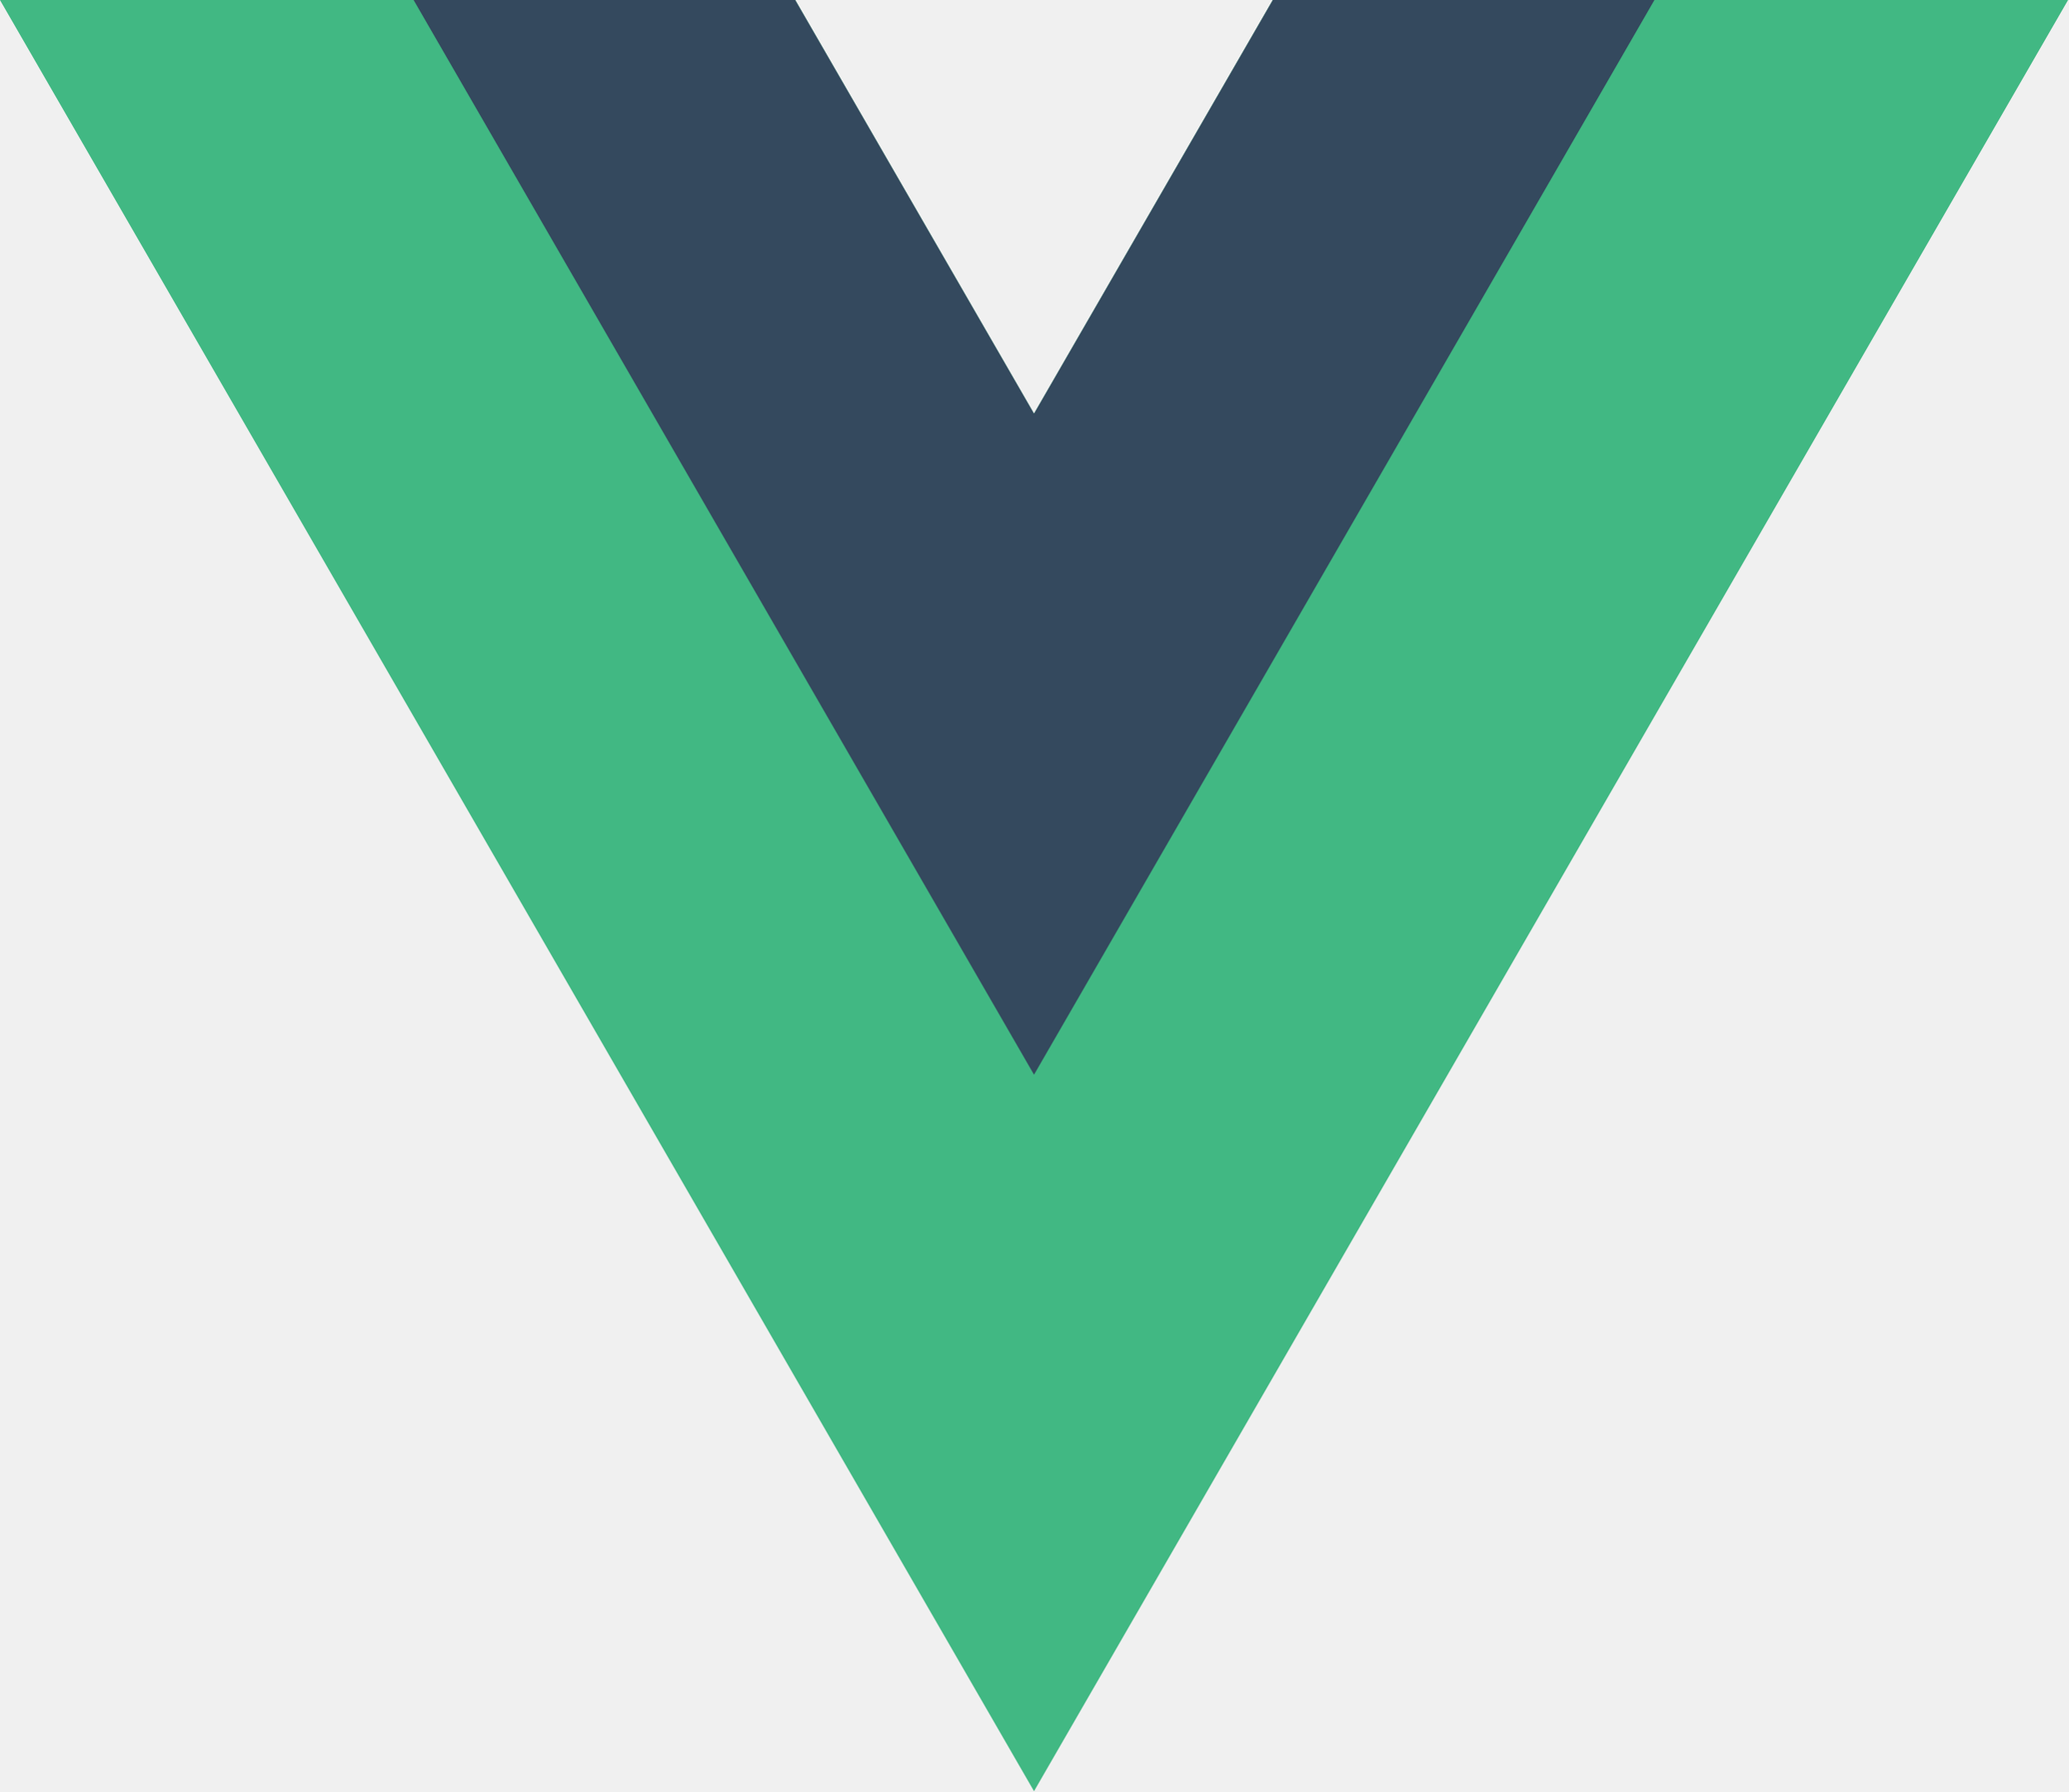
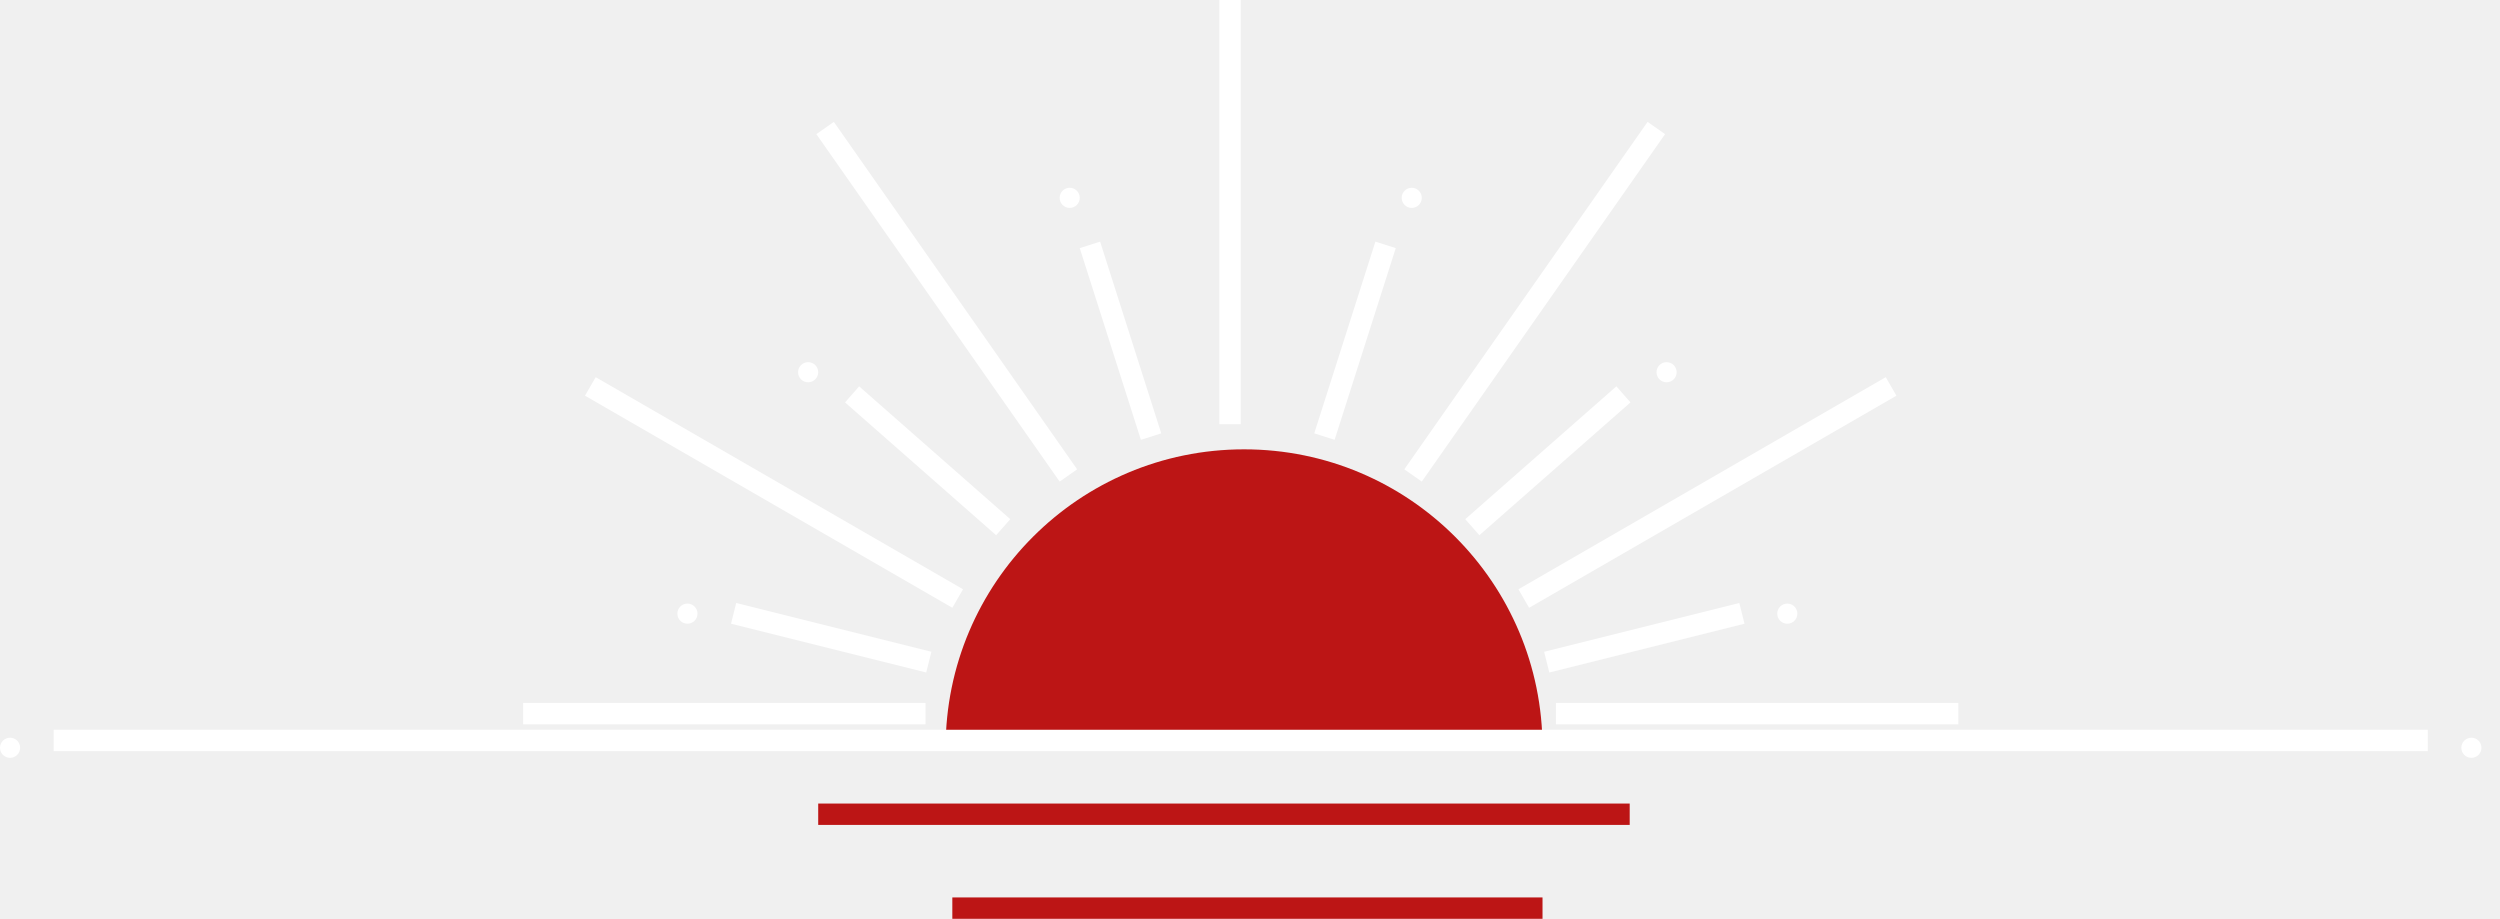
- <svg xmlns="http://www.w3.org/2000/svg" viewBox="0 0 261.76 226.69">
-   <path d="M161.096.001l-30.225 52.351L100.647.001H-.005l130.877 226.688L261.749.001z" fill="#41b883" />
-   <path d="M161.096.001l-30.225 52.351L100.647.001H52.346l78.526 136.01L209.398.001z" fill="#34495e" />
+ <svg xmlns="http://www.w3.org/2000/svg" width="117" height="43" viewBox="0 0 117 43" fill="none">
+   <path d="M72.19 34.996C59.164 34.996 65.936 34.996 58.223 34.996C50.509 34.996 56.653 34.996 44.255 34.996C44.255 27.282 50.509 21.029 58.223 21.029C65.936 21.029 72.19 27.282 72.19 34.996Z" fill="#BC1515" />
+   <line x1="2.511" y1="34.653" x2="113.62" y2="34.653" stroke="white" />
+   <line x1="72.817" y1="33.398" x2="91.65" y2="33.398" stroke="white" />
+   <line y1="-0.5" x2="18.832" y2="-0.5" transform="matrix(-1 0 0 1 43.3139 33.8978)" stroke="white" />
+   <line x1="71.312" y1="28.011" x2="88.503" y2="18.085" stroke="white" />
+   <line y1="-0.5" x2="19.851" y2="-0.5" transform="matrix(-0.866025 -0.5 -0.5 0.866025 44.5694 28.4436)" stroke="white" />
+   <line x1="66.131" y1="22.251" x2="77.516" y2="5.991" stroke="white" />
+   <line y1="-0.5" x2="19.851" y2="-0.5" transform="matrix(-0.573576 -0.819152 -0.819152 0.573576 49.5912 22.5382)" stroke="white" />
+   <line x1="57.566" y1="19.851" x2="57.566" y2="3.62396e-05" stroke="white" />
+   <line x1="34.333" y1="28.705" x2="43.468" y2="30.988" stroke="white" />
+   <line y1="-0.5" x2="9.416" y2="-0.5" transform="matrix(-0.970142 0.242536 0.242536 0.970142 81.6423 29.1898)" stroke="white" />
+   <line x1="39.878" y1="18.457" x2="46.95" y2="24.673" stroke="white" />
+   <line y1="-0.5" x2="9.416" y2="-0.5" transform="matrix(-0.751083 0.660207 0.660207 0.751083 76.3066 18.8322)" stroke="white" />
+   <line x1="51.009" y1="11.461" x2="53.87" y2="20.432" stroke="white" />
+   <line y1="-0.5" x2="9.416" y2="-0.5" transform="matrix(-0.303878 0.952711 0.952711 0.303878 65.3212 11.6132)" stroke="white" />
+   <circle cx="32.172" cy="28.719" r="0.471" fill="white" />
+   <circle cx="0.471" cy="34.996" r="0.471" fill="white" />
+   <circle cx="115.661" cy="34.996" r="0.471" fill="white" />
+   <circle cx="0.471" cy="0.471" r="0.471" transform="matrix(-1 0 0 1 84.1168 28.2482)" fill="white" />
+   <circle cx="37.821" cy="17.42" r="0.471" fill="white" />
+   <circle cx="0.471" cy="0.471" r="0.471" transform="matrix(-1 0 0 1 78.4671 16.9489)" fill="white" />
+   <circle cx="50.062" cy="9.259" r="0.471" fill="white" />
+   <circle cx="0.471" cy="0.471" r="0.471" transform="matrix(-1 0 0 1 66.5402 8.78833)" fill="white" />
+   <line x1="38.292" y1="38.106" x2="76.27" y2="38.106" stroke="#BC1515" />
+   <line x1="44.569" y1="42.5" x2="72.19" y2="42.5" stroke="#BC1515" />
</svg>
